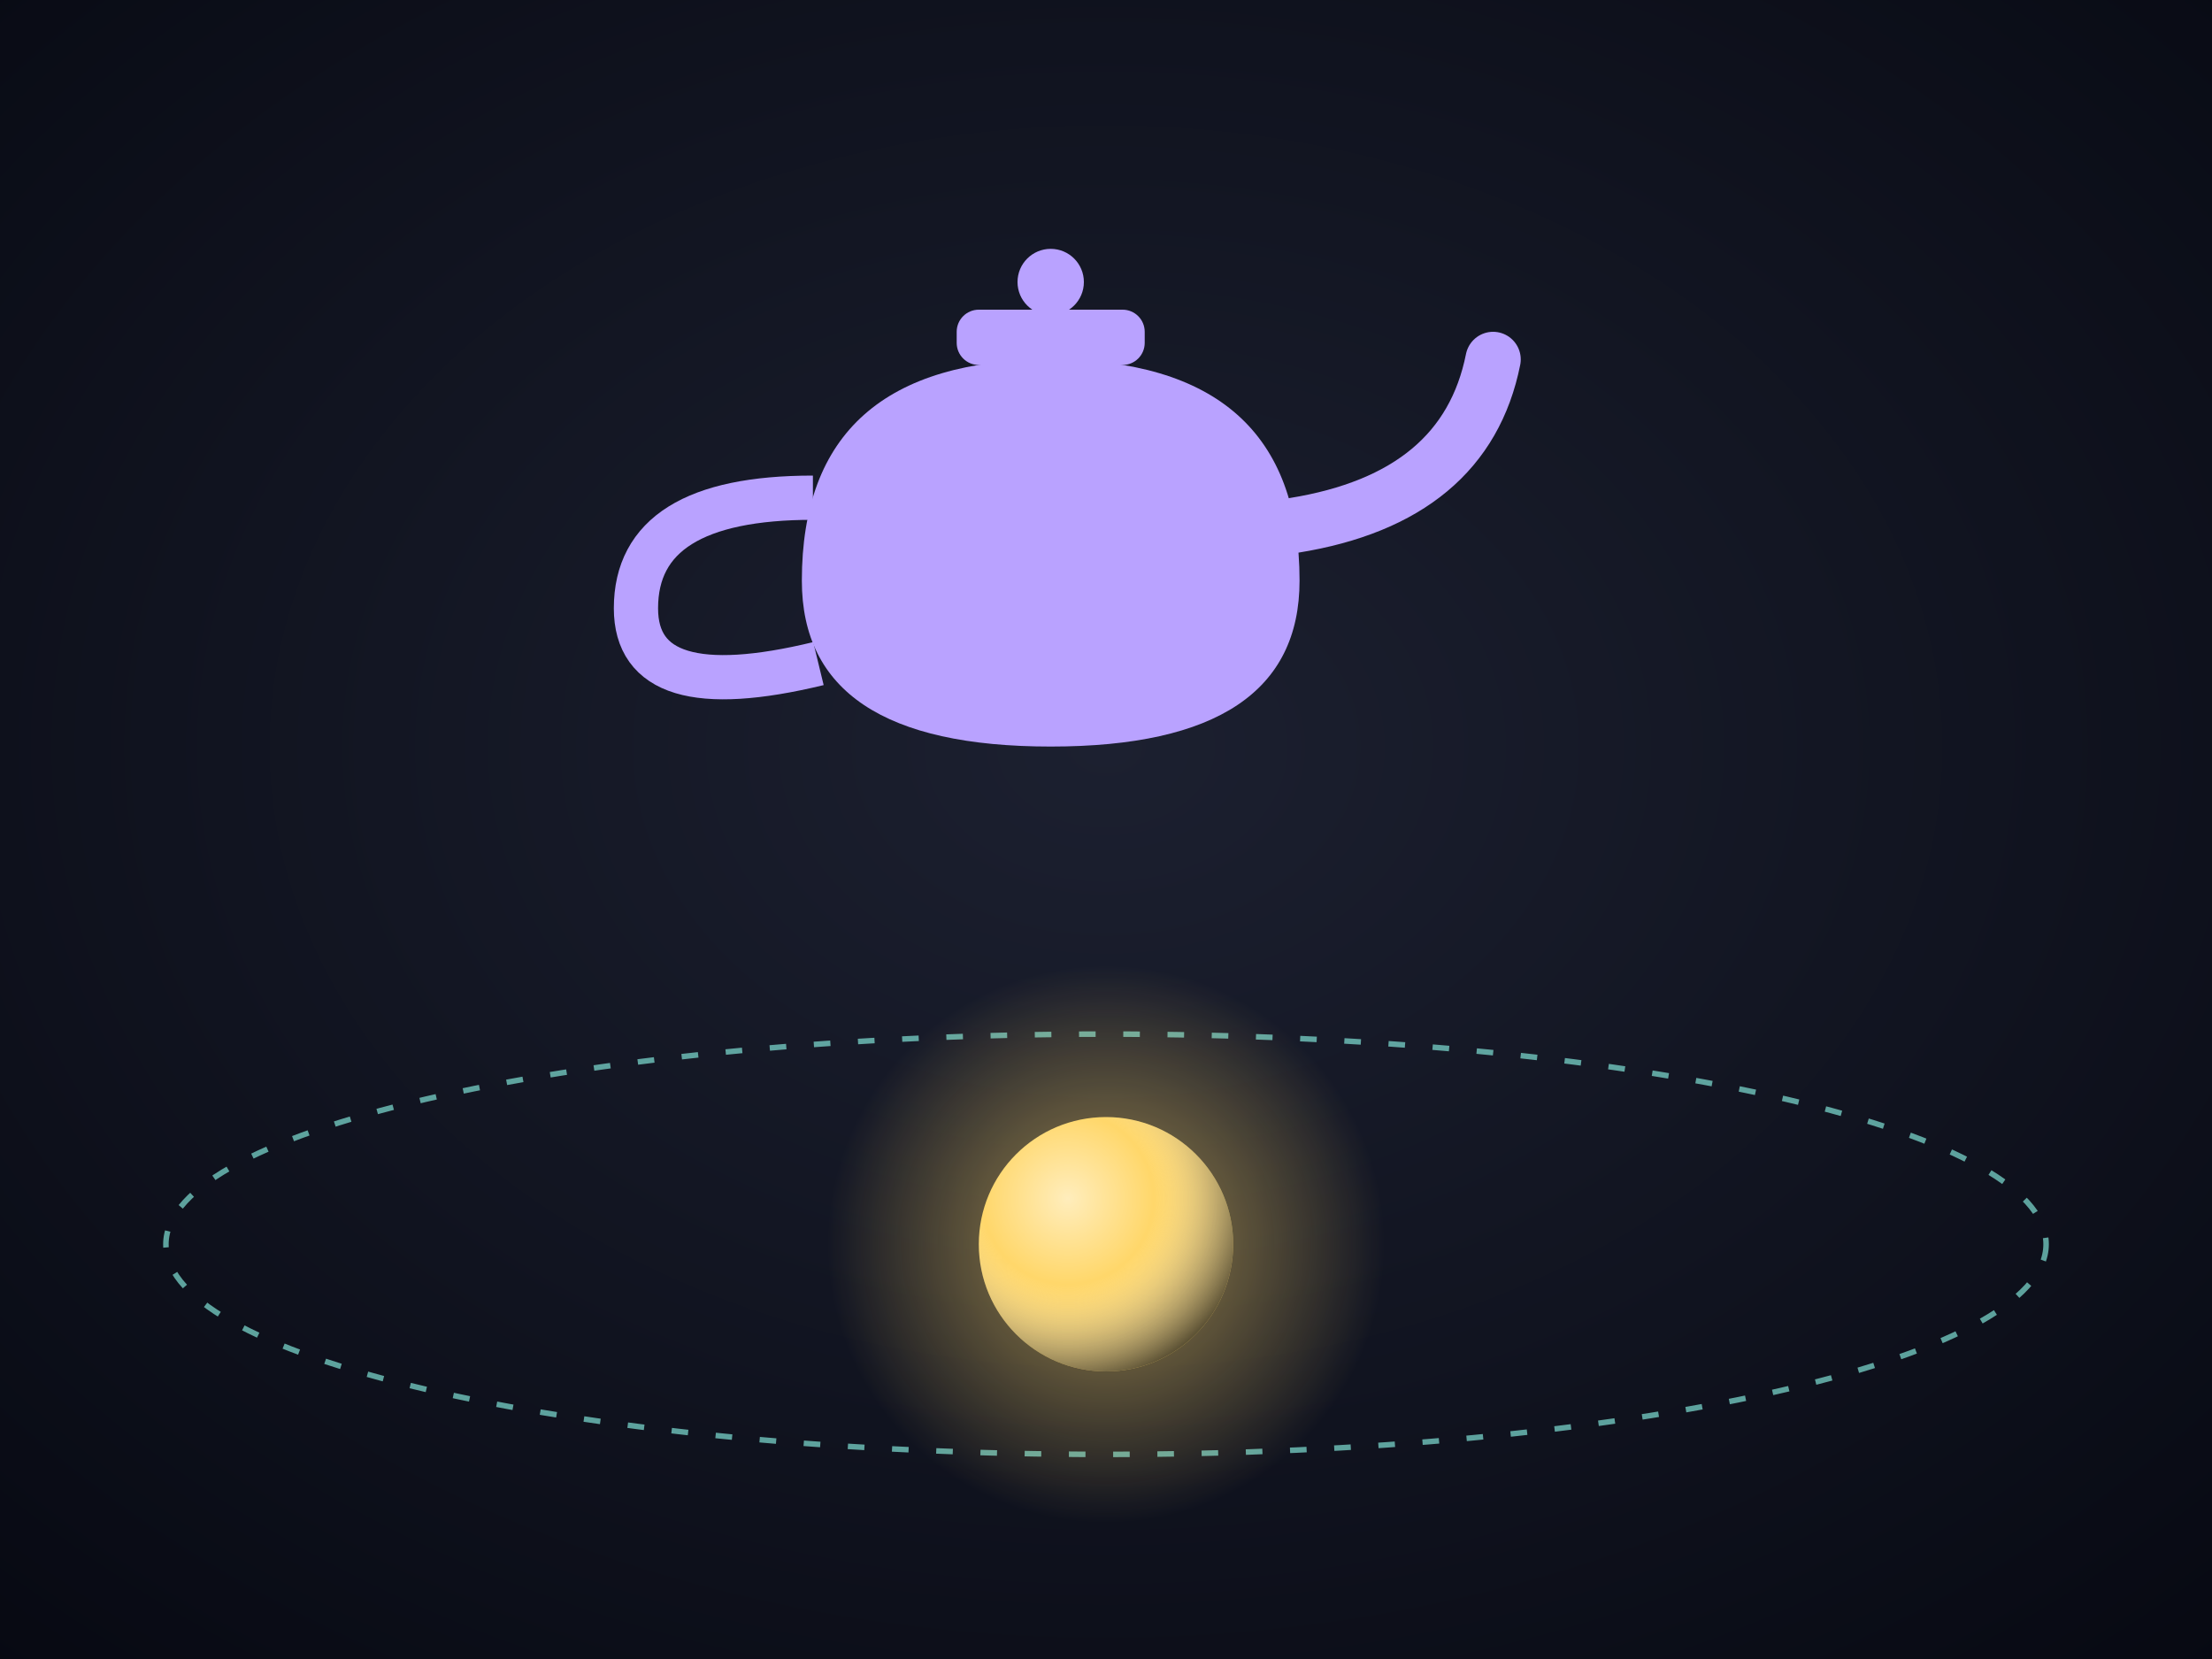
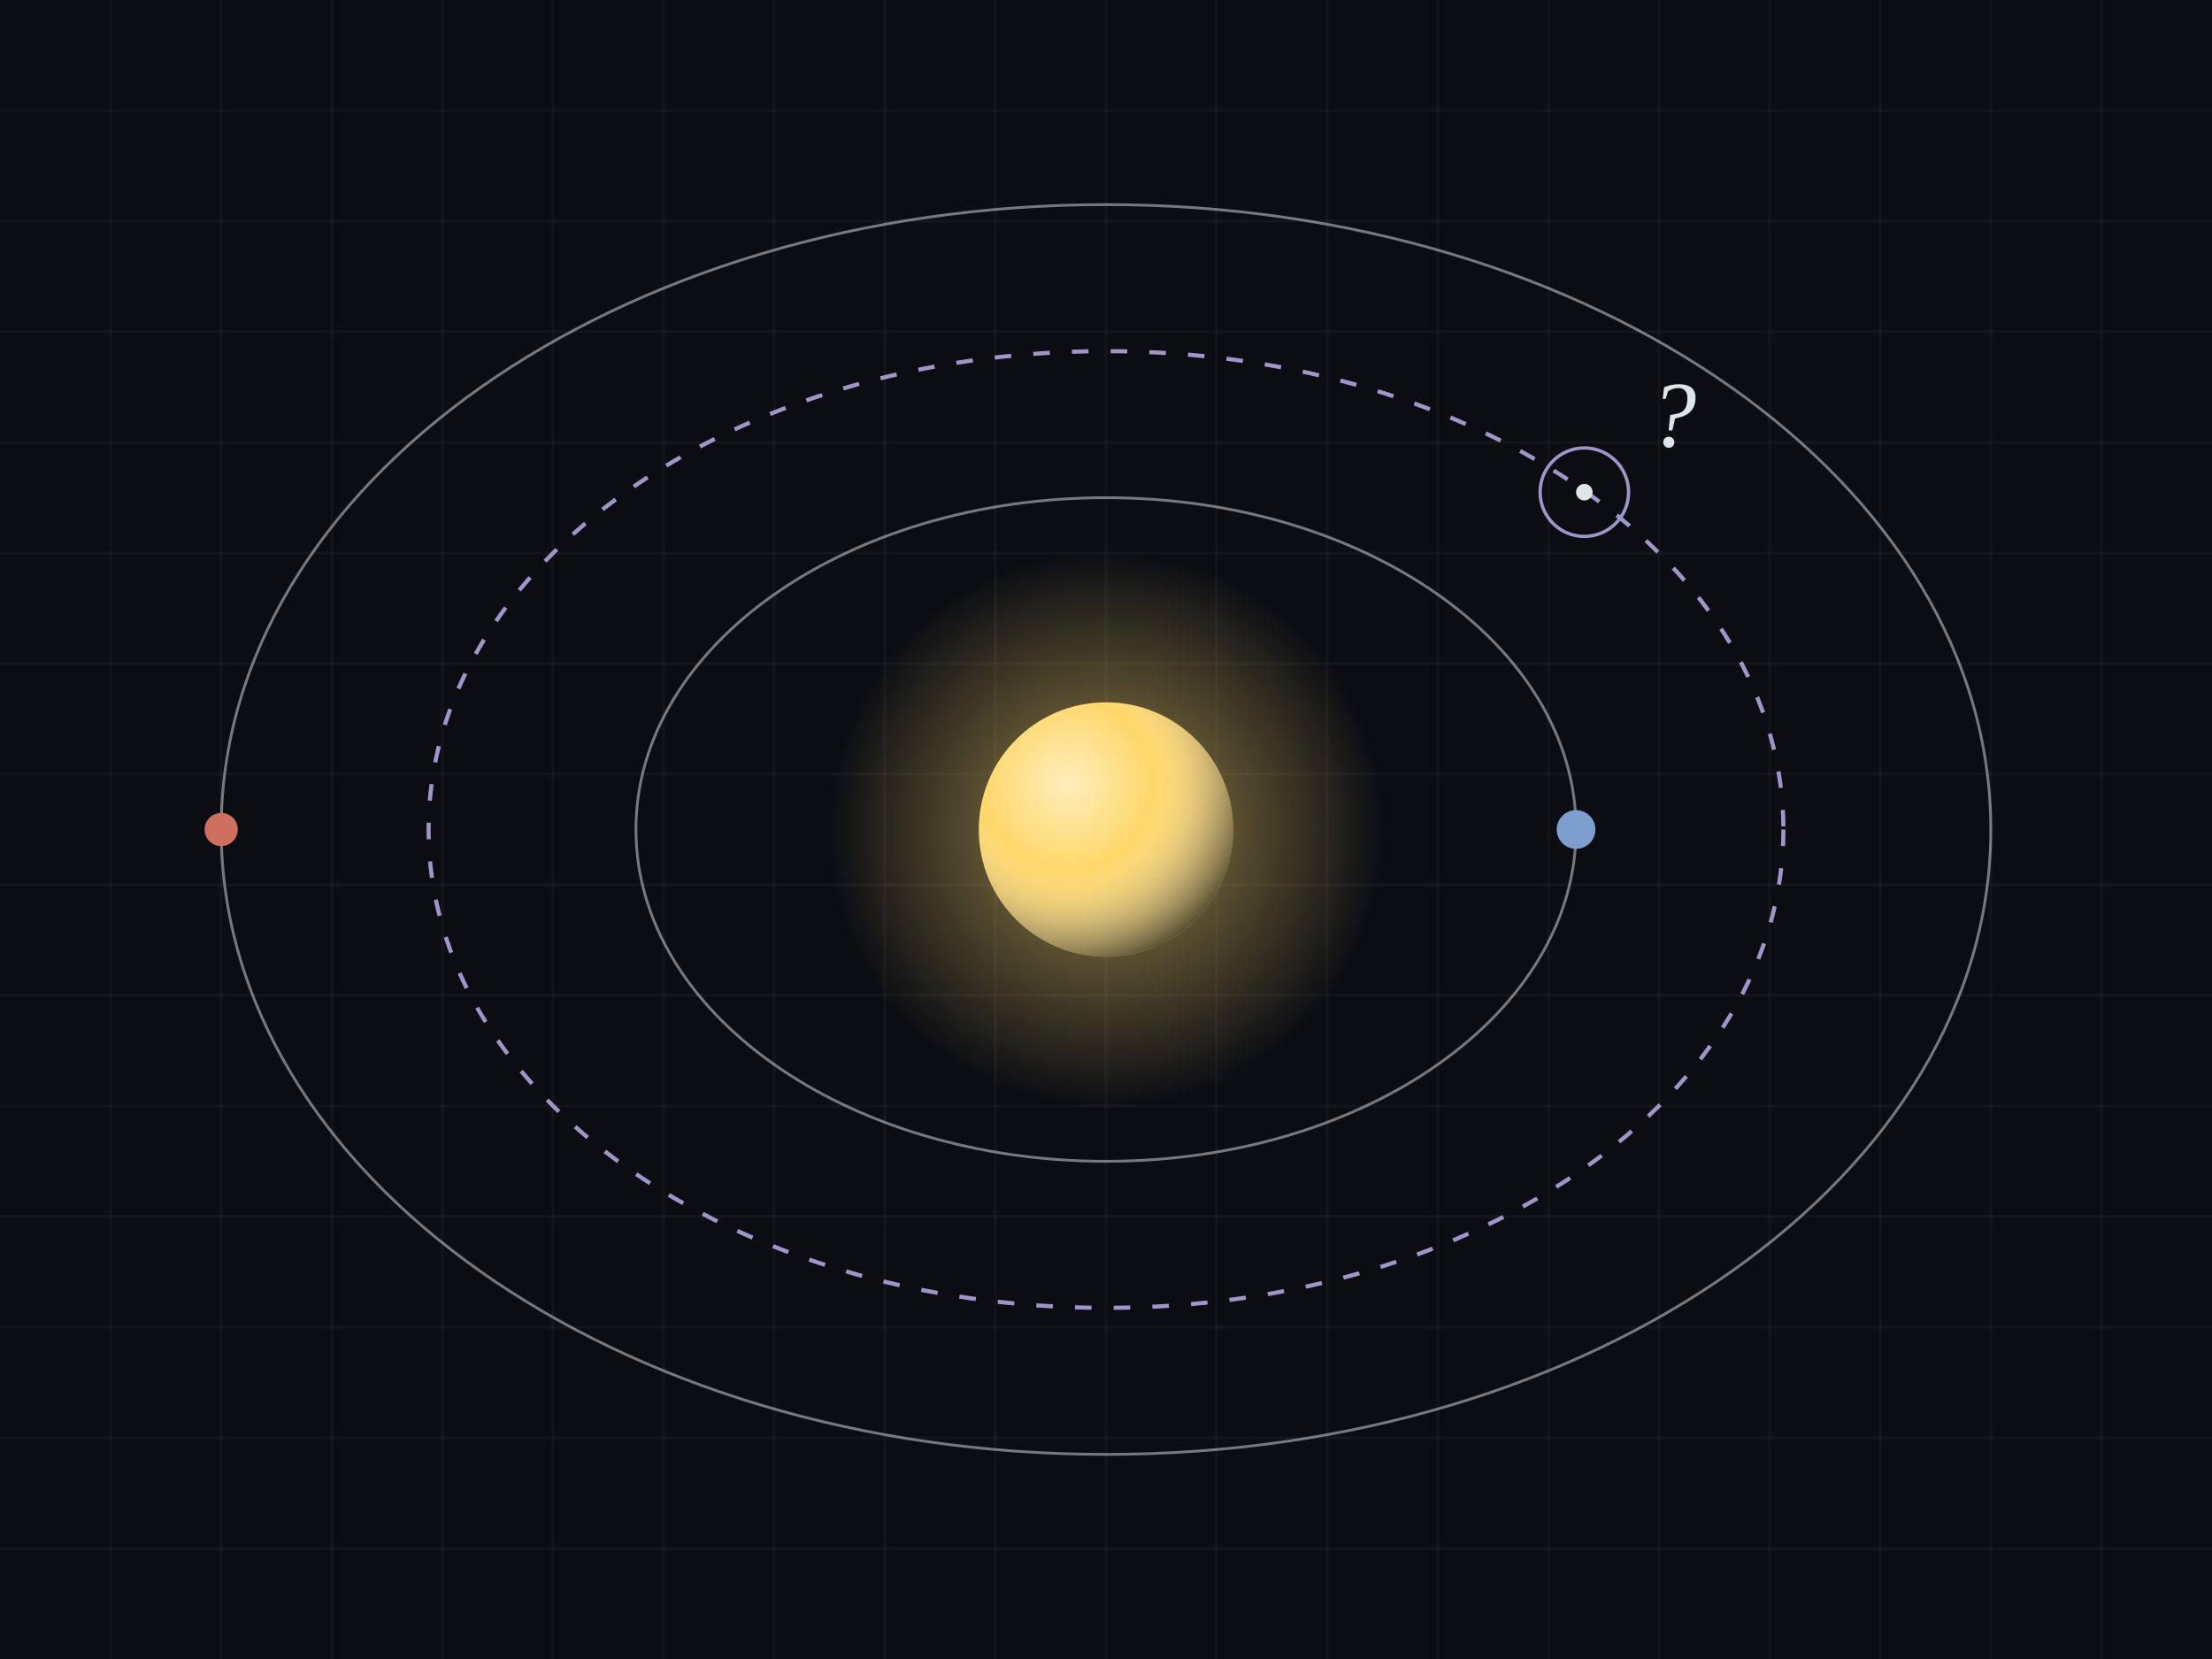
<svg xmlns="http://www.w3.org/2000/svg" viewBox="0 0 800 600" width="800" height="600" role="img">
-   <defs>
-     <radialGradient id="bg" cx="50%" cy="45%" r="75%">
-       <stop offset="0" stop-color="#1c2030" />
-       <stop offset="1" stop-color="#070912" />
-     </radialGradient>
-   </defs>
-   <rect width="800" height="600" fill="url(#bg)" />
-   <ellipse cx="400" cy="450" rx="340" ry="76" fill="none" stroke="#7fe0d4" stroke-width="2" stroke-dasharray="6 10" opacity=".7" />
+   <rect width="800" height="600" fill="#0b0d13" />
+   <line x1="40" y1="0" x2="40" y2="600" stroke="#fff" stroke-width="1" opacity=".035" />
+   <line x1="80" y1="0" x2="80" y2="600" stroke="#fff" stroke-width="1" opacity=".035" />
+   <line x1="120" y1="0" x2="120" y2="600" stroke="#fff" stroke-width="1" opacity=".035" />
+   <line x1="160" y1="0" x2="160" y2="600" stroke="#fff" stroke-width="1" opacity=".035" />
+   <line x1="200" y1="0" x2="200" y2="600" stroke="#fff" stroke-width="1" opacity=".035" />
+   <line x1="240" y1="0" x2="240" y2="600" stroke="#fff" stroke-width="1" opacity=".035" />
+   <line x1="280" y1="0" x2="280" y2="600" stroke="#fff" stroke-width="1" opacity=".035" />
+   <line x1="320" y1="0" x2="320" y2="600" stroke="#fff" stroke-width="1" opacity=".035" />
+   <line x1="360" y1="0" x2="360" y2="600" stroke="#fff" stroke-width="1" opacity=".035" />
+   <line x1="400" y1="0" x2="400" y2="600" stroke="#fff" stroke-width="1" opacity=".035" />
+   <line x1="440" y1="0" x2="440" y2="600" stroke="#fff" stroke-width="1" opacity=".035" />
+   <line x1="480" y1="0" x2="480" y2="600" stroke="#fff" stroke-width="1" opacity=".035" />
+   <line x1="520" y1="0" x2="520" y2="600" stroke="#fff" stroke-width="1" opacity=".035" />
+   <line x1="560" y1="0" x2="560" y2="600" stroke="#fff" stroke-width="1" opacity=".035" />
+   <line x1="600" y1="0" x2="600" y2="600" stroke="#fff" stroke-width="1" opacity=".035" />
+   <line x1="640" y1="0" x2="640" y2="600" stroke="#fff" stroke-width="1" opacity=".035" />
+   <line x1="680" y1="0" x2="680" y2="600" stroke="#fff" stroke-width="1" opacity=".035" />
+   <line x1="720" y1="0" x2="720" y2="600" stroke="#fff" stroke-width="1" opacity=".035" />
+   <line x1="760" y1="0" x2="760" y2="600" stroke="#fff" stroke-width="1" opacity=".035" />
+   <line x1="0" y1="40" x2="800" y2="40" stroke="#fff" stroke-width="1" opacity=".035" />
+   <line x1="0" y1="80" x2="800" y2="80" stroke="#fff" stroke-width="1" opacity=".035" />
+   <line x1="0" y1="120" x2="800" y2="120" stroke="#fff" stroke-width="1" opacity=".035" />
+   <line x1="0" y1="160" x2="800" y2="160" stroke="#fff" stroke-width="1" opacity=".035" />
+   <line x1="0" y1="200" x2="800" y2="200" stroke="#fff" stroke-width="1" opacity=".035" />
+   <line x1="0" y1="240" x2="800" y2="240" stroke="#fff" stroke-width="1" opacity=".035" />
+   <line x1="0" y1="280" x2="800" y2="280" stroke="#fff" stroke-width="1" opacity=".035" />
+   <line x1="0" y1="320" x2="800" y2="320" stroke="#fff" stroke-width="1" opacity=".035" />
+   <line x1="0" y1="360" x2="800" y2="360" stroke="#fff" stroke-width="1" opacity=".035" />
+   <line x1="0" y1="400" x2="800" y2="400" stroke="#fff" stroke-width="1" opacity=".035" />
+   <line x1="0" y1="440" x2="800" y2="440" stroke="#fff" stroke-width="1" opacity=".035" />
+   <line x1="0" y1="480" x2="800" y2="480" stroke="#fff" stroke-width="1" opacity=".035" />
+   <line x1="0" y1="520" x2="800" y2="520" stroke="#fff" stroke-width="1" opacity=".035" />
+   <line x1="0" y1="560" x2="800" y2="560" stroke="#fff" stroke-width="1" opacity=".035" />
+   <ellipse cx="400" cy="300" rx="170" ry="120" fill="none" stroke="#dfe3ea" stroke-width="1" opacity=".5" />
+   <ellipse cx="400" cy="300" rx="320" ry="226" fill="none" stroke="#dfe3ea" stroke-width="1" opacity=".5" />
+   <ellipse cx="400" cy="300" rx="245" ry="173" fill="none" stroke="#9b98c9" stroke-width="1.5" stroke-dasharray="6 8" />
  <defs>
    <radialGradient id="ag">
      <stop offset="0" stop-color="#ffd76a" stop-opacity="0.6" />
      <stop offset="1" stop-color="#ffd76a" stop-opacity="0" />
    </radialGradient>
  </defs>
-   <circle cx="400" cy="450" r="101.2" fill="url(#ag)" />
+   <circle cx="400" cy="300" r="101.2" fill="url(#ag)" />
  <defs>
    <radialGradient id="a" cx="35%" cy="32%" r="75%">
      <stop offset="0" stop-color="#fff" stop-opacity=".55" />
      <stop offset=".45" stop-color="#fff" stop-opacity="0" />
      <stop offset="1" stop-color="#00040f" stop-opacity=".7" />
    </radialGradient>
  </defs>
-   <circle cx="400" cy="450" r="46" fill="#ffd76a" />
-   <circle cx="400" cy="450" r="46" fill="url(#a)" />
-   <g transform="translate(380 190)">
-     <path d="M-90 20Q-90 -60 0 -60Q90 -60 90 20Q90 80 0 80Q-90 80 -90 20Z" fill="#b9a2ff" />
-     <path d="M88 0Q150 -10 160 -60" fill="none" stroke="#b9a2ff" stroke-width="20" stroke-linecap="round" />
-     <path d="M-86 -10Q-150 -10 -150 30Q-150 66 -84 50" fill="none" stroke="#b9a2ff" stroke-width="16" />
-     <rect x="-34" y="-78" width="68" height="20" rx="8" fill="#b9a2ff" />
-     <circle cx="0" cy="-88" r="12" fill="#b9a2ff" />
-   </g>
+   <circle cx="400" cy="300" r="46" fill="#ffd76a" />
+   <circle cx="400" cy="300" r="46" fill="url(#a)" />
+   <circle cx="570" cy="300" r="7" fill="#7d9fd0" />
+   <circle cx="80" cy="300" r="6" fill="#cf6f5f" />
+   <circle cx="573" cy="178" r="3" fill="#dfe3ea" />
+   <circle cx="573" cy="178" r="16" fill="none" stroke="#9b98c9" stroke-width="1.2" />
+   <text x="605" y="150" font-family="'Times New Roman',Times,serif" font-style="italic" font-size="34" text-anchor="middle" dominant-baseline="central" fill="#dfe3ea">?</text>
</svg>
